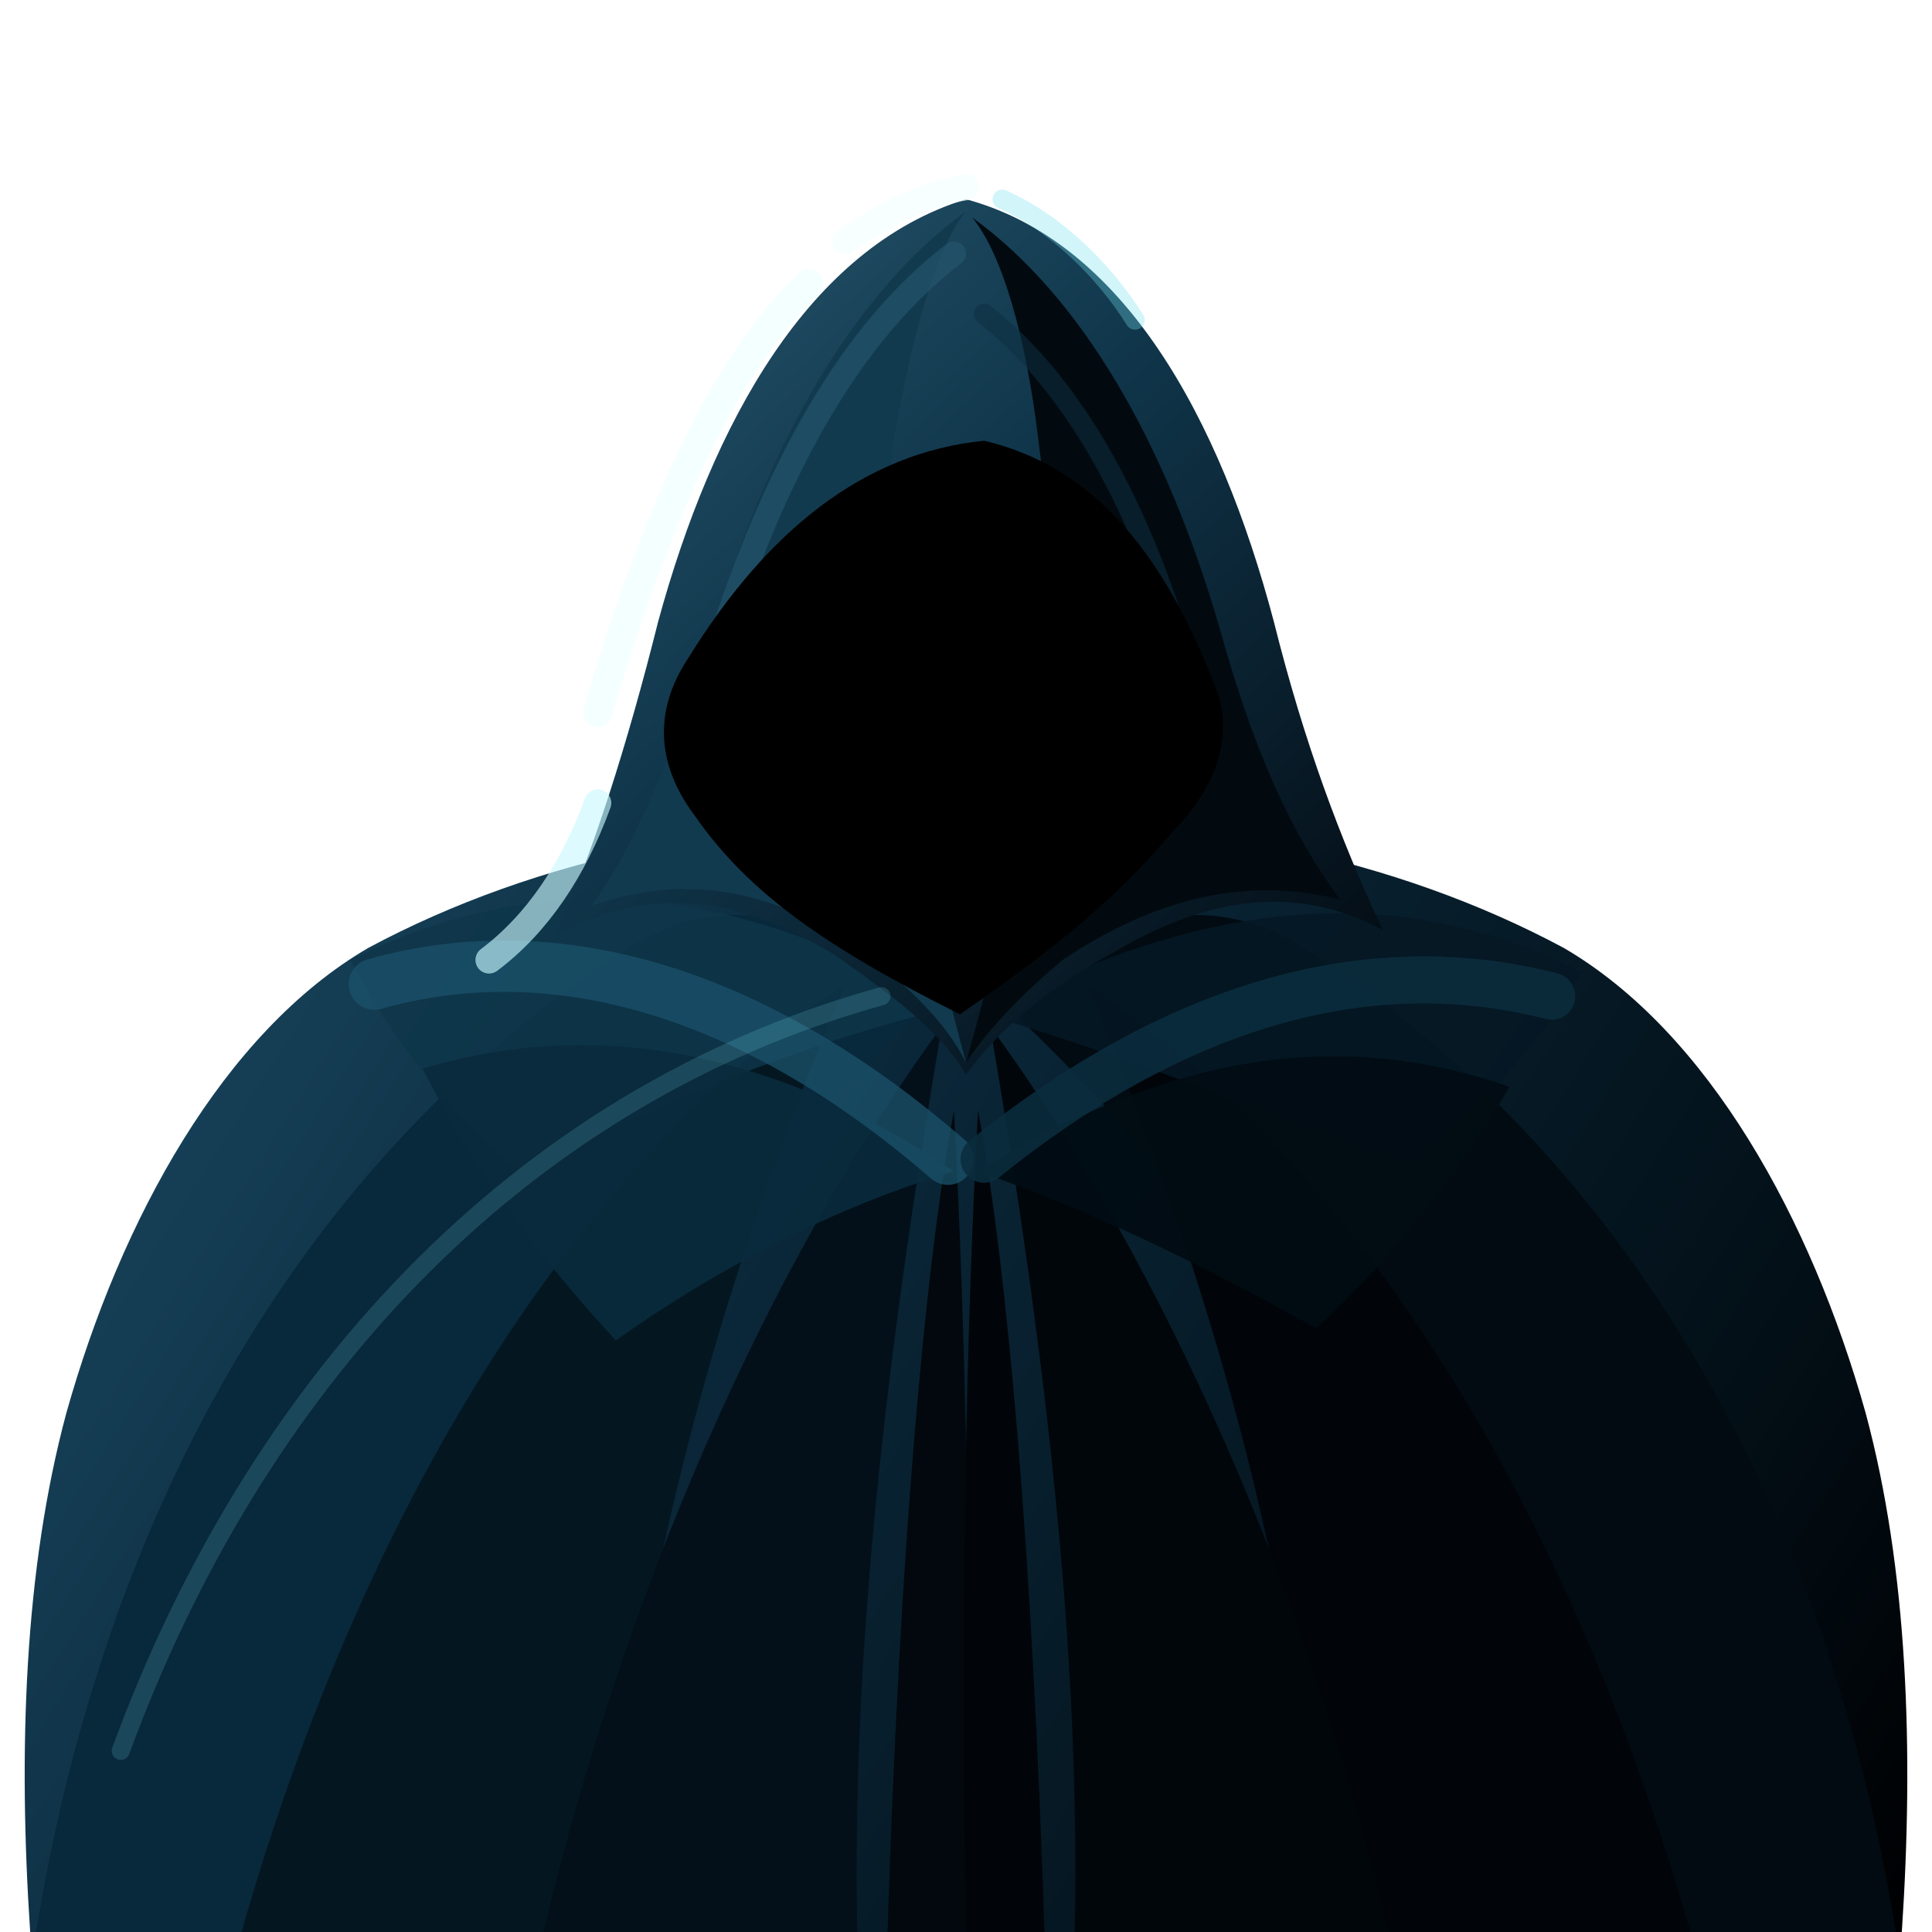
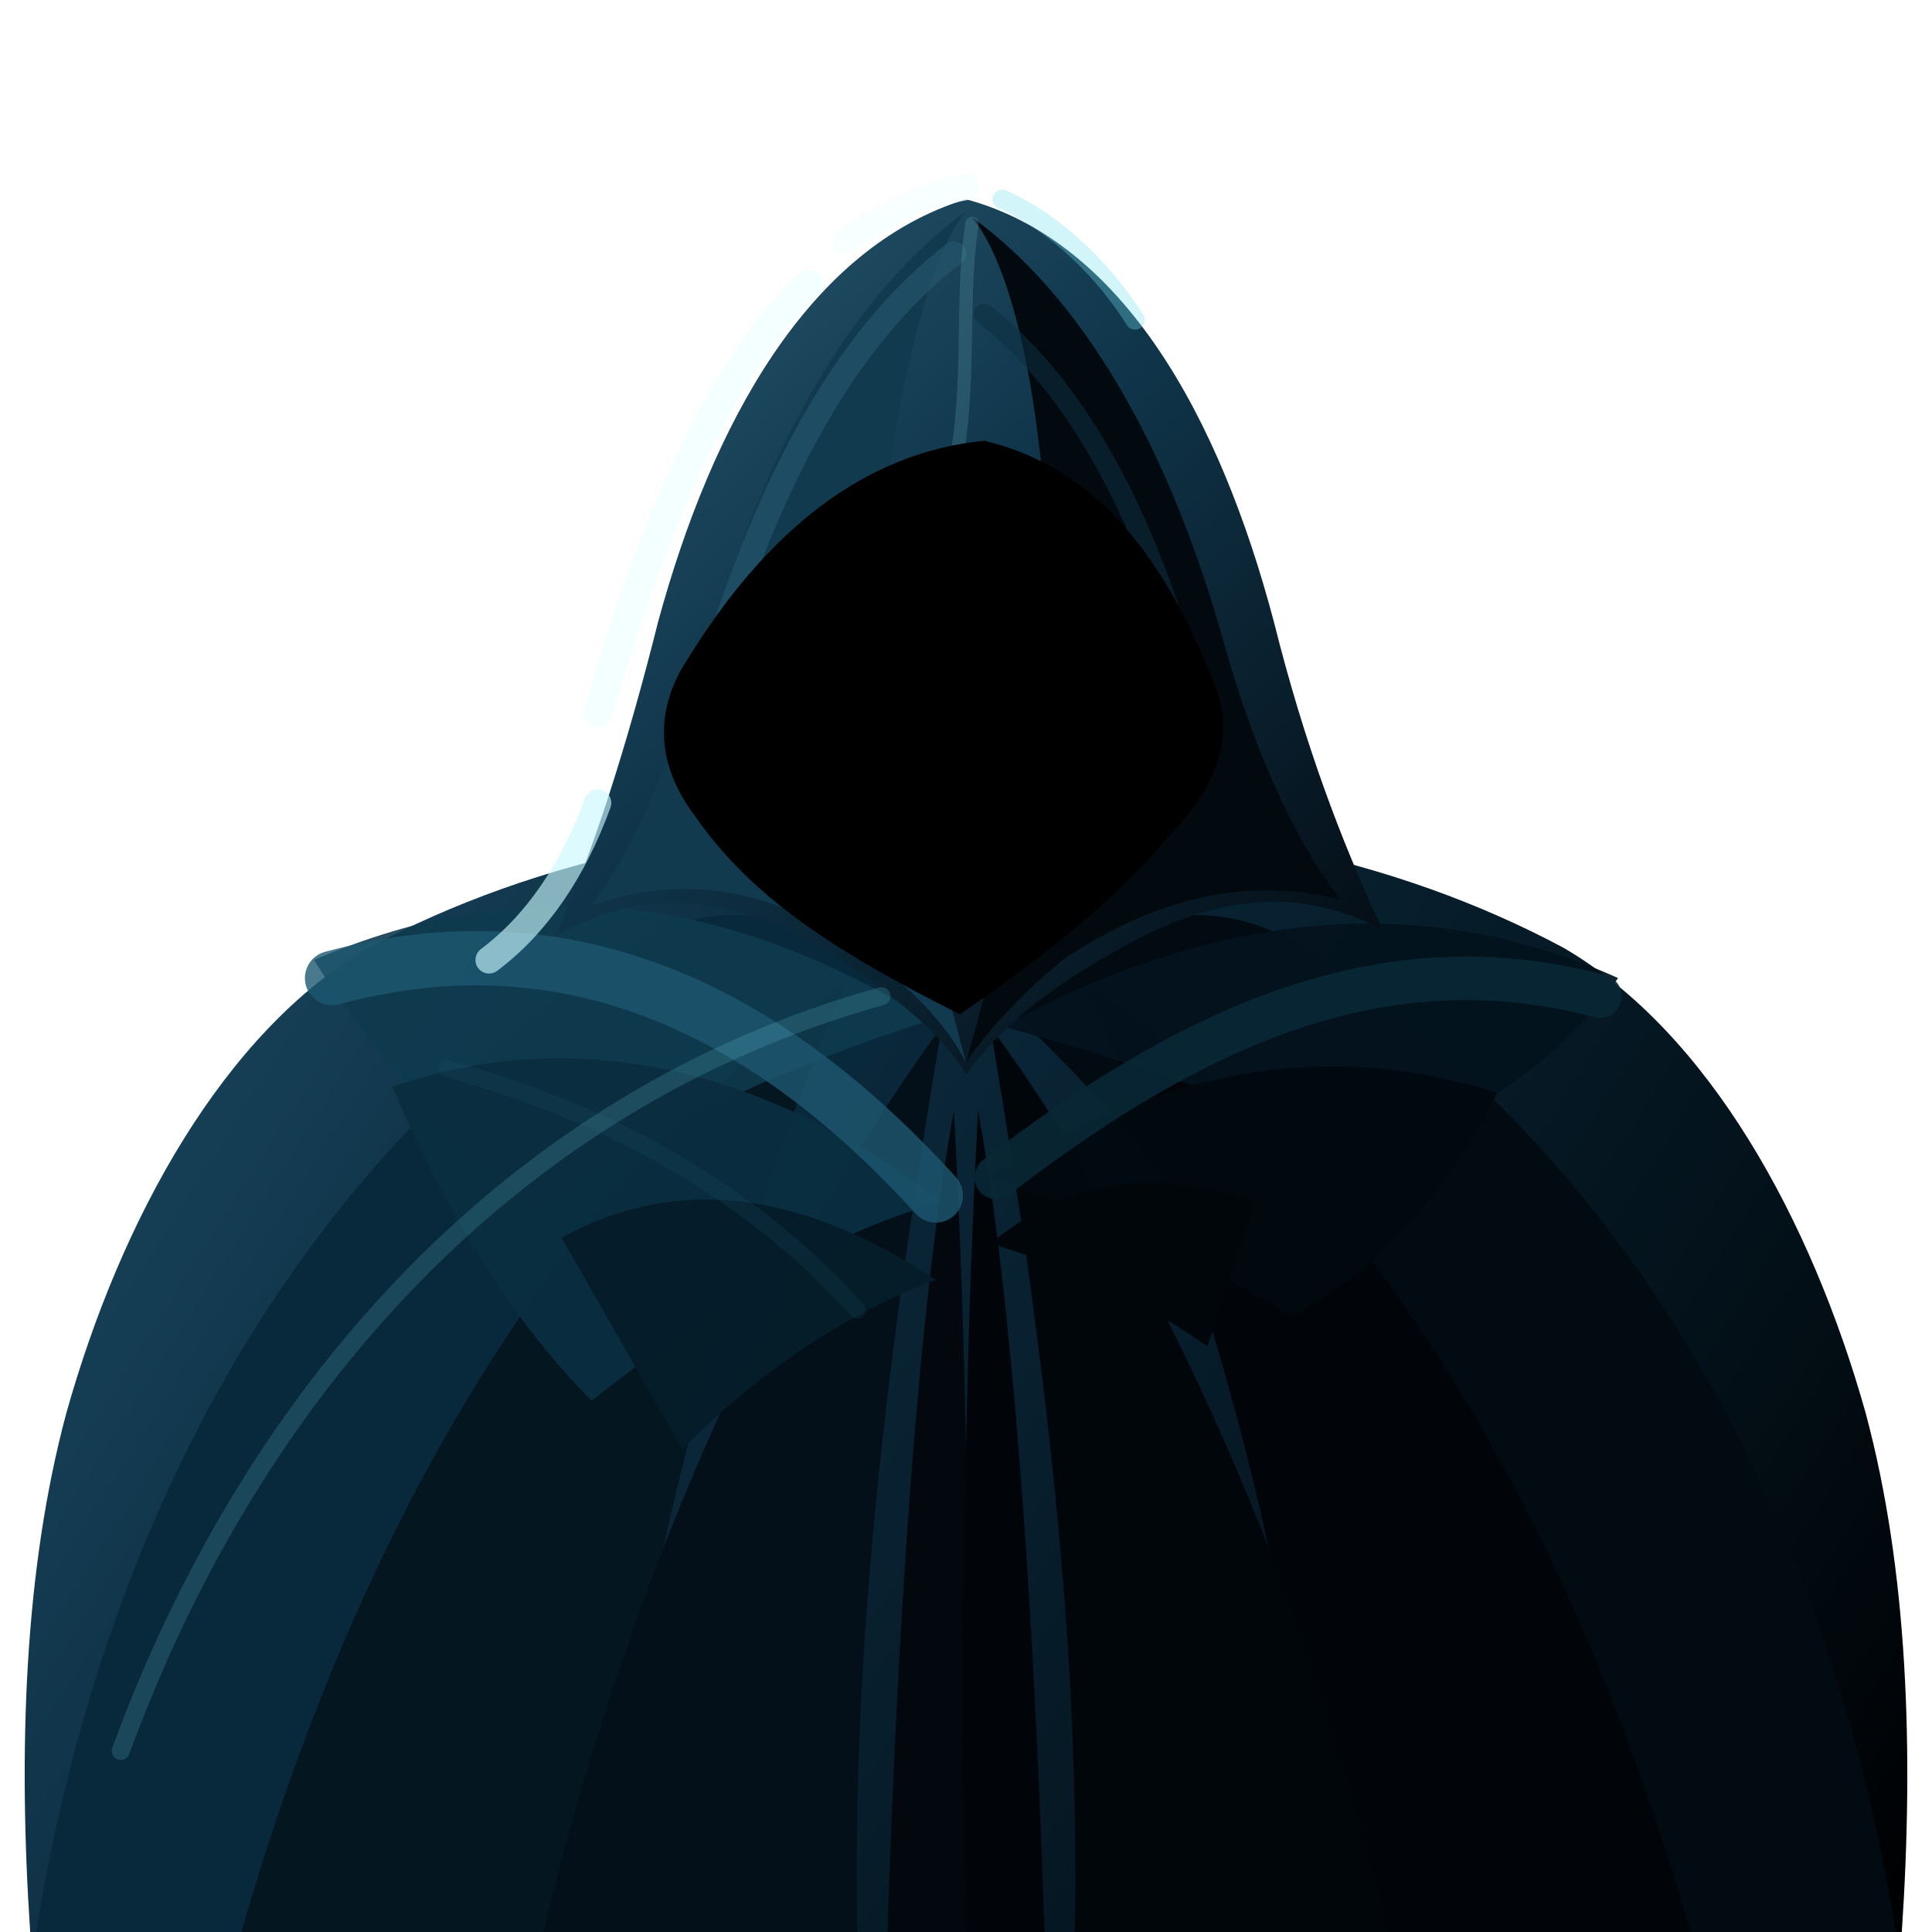
<svg xmlns="http://www.w3.org/2000/svg" viewBox="0 0 32 32" role="img" focusable="false" aria-labelledby="mt md" data-brand-vector-source="reference-derived-contours-v8-24">
  <defs>
    <linearGradient id="mc" x1="1" y1="13" x2="31" y2="32" gradientUnits="userSpaceOnUse">
      <stop stop-color="#1b4b65" />
      <stop offset=".4" stop-color="#0a2739" />
      <stop offset=".8" stop-color="#031018" />
      <stop offset="1" stop-color="#000103" />
    </linearGradient>
    <linearGradient id="mh" x1="9" y1="3" x2="23" y2="18" gradientUnits="userSpaceOnUse">
      <stop stop-color="#2a5a72" />
      <stop offset=".42" stop-color="#10364b" />
      <stop offset="1" stop-color="#02060c" />
    </linearGradient>
  </defs>
  <path d="M16 13.6C12.3 13.5 8.9 14.2 6.1 15.7C3.7 17.1 2 20.2 1.1 23.4C.4 26 .3 29 .5 32H31.5C31.7 29 31.6 26 30.9 23.4C30 20.2 28.3 17.1 25.9 15.7C23.1 14.2 19.7 13.5 16 13.6Z" fill="url(#mc)" />
  <path d="M.6 32C1.6 25.8 4.5 19.5 10.4 15.7C12 14.7 13.7 15.1 15.3 16.7C11.3 20.4 8 26 6 32Z" fill="#08283c" />
  <path d="M31.4 32C30.4 25.8 27.5 19.5 21.6 15.7C20 14.7 18.3 15.1 16.7 16.7C20.7 20.4 24 26 26 32Z" fill="#020b12" />
  <path d="M4 32C6 25 9.5 19.3 14 16.3C11.8 21.5 10.4 26.8 10.1 32Z" fill="#041721" />
  <path d="M28 32C26 25 22.5 19.3 18 16.3C20.2 21.5 21.6 26.8 21.9 32Z" fill="#01050a" />
  <path d="M9 32C10.5 25.7 13.1 20.4 15.6 17C14.7 22.3 14.1 27.3 14.2 32Z" fill="#03101a" />
  <path d="M23 32C21.5 25.7 18.9 20.4 16.4 17C17.3 22.3 17.9 27.3 17.8 32Z" fill="#01060b" />
  <path d="M14.7 32C14.9 25.8 15.3 21.1 15.8 18.4C16 22 16.1 27 16 32Z" fill="#02080d" />
  <path d="M17.3 32C17.1 25.8 16.7 21.1 16.2 18.4C16 22 15.9 27 16 32Z" fill="#010509" />
-   <path d="M5.8 15.9C8.8 14.4 12 14.5 15.7 16.7C13.2 17.3 10.9 18.3 8.6 19.4C7.4 18.4 6.5 17.2 5.8 15.9Z" fill="#0e364a" fill-opacity=".86" />
-   <path d="M26.2 16.1C23.4 14.7 20.3 14.7 16.3 16.8C18.7 17.5 20.9 18.4 23.3 19.3C24.5 18.4 25.5 17.3 26.2 16.1Z" fill="#051824" fill-opacity=".9" />
-   <path d="M7 17.7C10 16.8 13 17.5 15.8 19.4C13.8 20 11.9 21 10.2 22.2C8.9 20.8 7.8 19.3 7 17.7Z" fill="#092b3c" fill-opacity=".92" />
-   <path d="M25 18C22.1 17 19.3 17.5 16.2 19.4C18.2 20.1 20 21 21.8 22C23.1 20.8 24.2 19.4 25 18Z" fill="#020c13" fill-opacity=".95" />
-   <path d="M6.2 16.3C9.4 15.4 12.7 16.6 15.7 19.2" fill="none" stroke="#1b526b" stroke-opacity=".76" stroke-width=".85" stroke-linecap="round" />
-   <path d="M25.7 16.5C22.6 15.7 19.4 16.7 16.3 19.2" fill="none" stroke="#0b2d3e" stroke-opacity=".88" stroke-width=".78" stroke-linecap="round" />
+   <path d="M5.2 15.9C8.7 14.4 12 14.8 15.4 16.9C13.2 17.6 10.9 18.6 8.9 20C7.5 19 6.2 17.5 5.2 15.9Z" fill="#0f3a4e" fill-opacity=".9" />
+   <path d="M26.8 16.2C23.7 14.8 20.3 15 16.6 17C18.8 17.6 20.8 18.3 22.5 19.1C24.4 18.6 25.8 17.6 26.8 16.2Z" fill="#04131d" fill-opacity=".93" />
+   <path d="M6.5 18C9.7 16.9 12.8 17.8 15.6 19.9C13.5 20.5 11.7 21.7 9.8 23.2C8.4 21.8 7.3 19.9 6.5 18Z" fill="#0a2e40" fill-opacity=".96" />
+   <path d="M24.8 18.1C22 17.2 19.2 17.7 16.4 19.5C18.2 20.1 19.9 20.9 21.4 21.8C22.9 21 24 19.7 24.8 18.1Z" fill="#020a10" fill-opacity=".98" />
+   <path d="M9.3 20.5C11.3 19.4 13.4 19.8 15.5 21.2C13.9 21.8 12.5 22.8 11.3 24Z" fill="#061d2a" fill-opacity=".96" />
+   <path d="M20.8 19.9C19.1 19.3 17.6 19.6 16.4 20.6C17.8 21 19 21.6 20 22.3Z" fill="#01060a" />
+   <path d="M5.5 16.2C9.2 15.2 12.5 16.5 15.5 19.8" fill="none" stroke="#1d5871" stroke-opacity=".8" stroke-width=".9" stroke-linecap="round" />
+   <path d="M26.5 16.5C23.1 15.6 20 16.8 16.5 19.5" fill="none" stroke="#092736" stroke-opacity=".9" stroke-width=".72" stroke-linecap="round" />
+   <path d="M7.4 17.7C10 18.4 12.4 19.7 14.2 21.7" fill="none" stroke="#1b5065" stroke-opacity=".2" stroke-width=".28" stroke-linecap="round" />
  <path d="M16 3.3C13.4 4.1 11.8 7 10.9 10.3C10.4 12.3 9.8 14.2 9.2 15.5C10.8 14.6 12.3 14.9 13.8 15.8C14.8 16.5 15.6 17.1 16 17.8C16.5 17.1 17.3 16.4 18.4 15.8C19.9 14.9 21.4 14.6 22.9 15.4C22.2 13.9 21.6 12.3 21.1 10.3C20.2 6.9 18.6 4 16 3.3Z" fill="url(#mh)" />
  <path d="M16 3.5C14.2 4.8 12.7 7.3 11.8 10.5C11.2 12.3 10.6 13.9 9.8 15C11.5 14.4 13.1 14.8 14.6 16C15.2 16.5 15.7 17 16 17.6C15 13.9 14.4 10.3 14.8 7.3C15.1 5.6 15.5 4.1 16 3.5Z" fill="#123a4e" />
  <path d="M16.1 3.6C17.9 4.9 19.3 7.3 20.2 10.4C20.7 12.2 21.3 13.7 22.2 14.9C20.6 14.5 19.1 14.9 17.6 15.9C17 16.4 16.4 17 16 17.6C17.1 13.7 17.6 10.3 17.2 7.3C17 5.6 16.6 4.2 16.1 3.6Z" fill="#020a10" />
  <path d="M15.8 4.2C14.1 5.5 12.9 7.7 12 10.4C13.3 9.4 14.5 8.6 15.9 8" fill="none" stroke="#24566d" stroke-opacity=".68" stroke-width=".4" stroke-linecap="round" />
  <path d="M16.3 5.2C17.7 6.3 18.7 8.1 19.4 10.2C18.4 9.4 17.4 8.8 16.2 8.3" fill="none" stroke="#0d3041" stroke-opacity=".56" stroke-width=".34" stroke-linecap="round" />
+   <path d="M16.1 3.7C15.9 5 16.1 6.4 15.8 7.8" fill="none" stroke="#9be9f4" stroke-opacity=".15" stroke-width=".22" stroke-linecap="round" />
  <path d="M16.3 7.3C14.3 7.5 12.7 8.8 11.4 10.9C10.8 11.8 10.9 12.7 11.5 13.5C12.4 14.8 13.7 15.7 15.9 16.8C17.2 15.9 18.4 15 19.4 13.8C20.1 13.1 20.5 12.2 20.1 11.3C19.2 9 18 7.7 16.3 7.3Z" fill="#000" />
  <path d="M8.1 15.9C8.9 15.3 9.5 14.4 9.9 13.3" fill="none" stroke="#c9f8ff" stroke-opacity=".64" stroke-width=".45" stroke-linecap="round" />
  <path d="M9.9 11.8C10.7 9.1 11.8 6.2 13.4 4.7" fill="none" stroke="#efffff" stroke-opacity=".68" stroke-width=".48" stroke-linecap="round" />
  <path d="M14 4C14.7 3.5 15.4 3.2 16 3.1" fill="none" stroke="#f6ffff" stroke-opacity=".74" stroke-width=".43" stroke-linecap="round" />
  <path d="M16.6 3.3C17.5 3.7 18.3 4.5 18.8 5.3" fill="none" stroke="#72deef" stroke-opacity=".32" stroke-width=".32" stroke-linecap="round" />
  <path d="M2 29C4.2 23 8.5 18.2 14.6 16.5" fill="none" stroke="#70d6e8" stroke-opacity=".18" stroke-width=".3" stroke-linecap="round" />
</svg>
